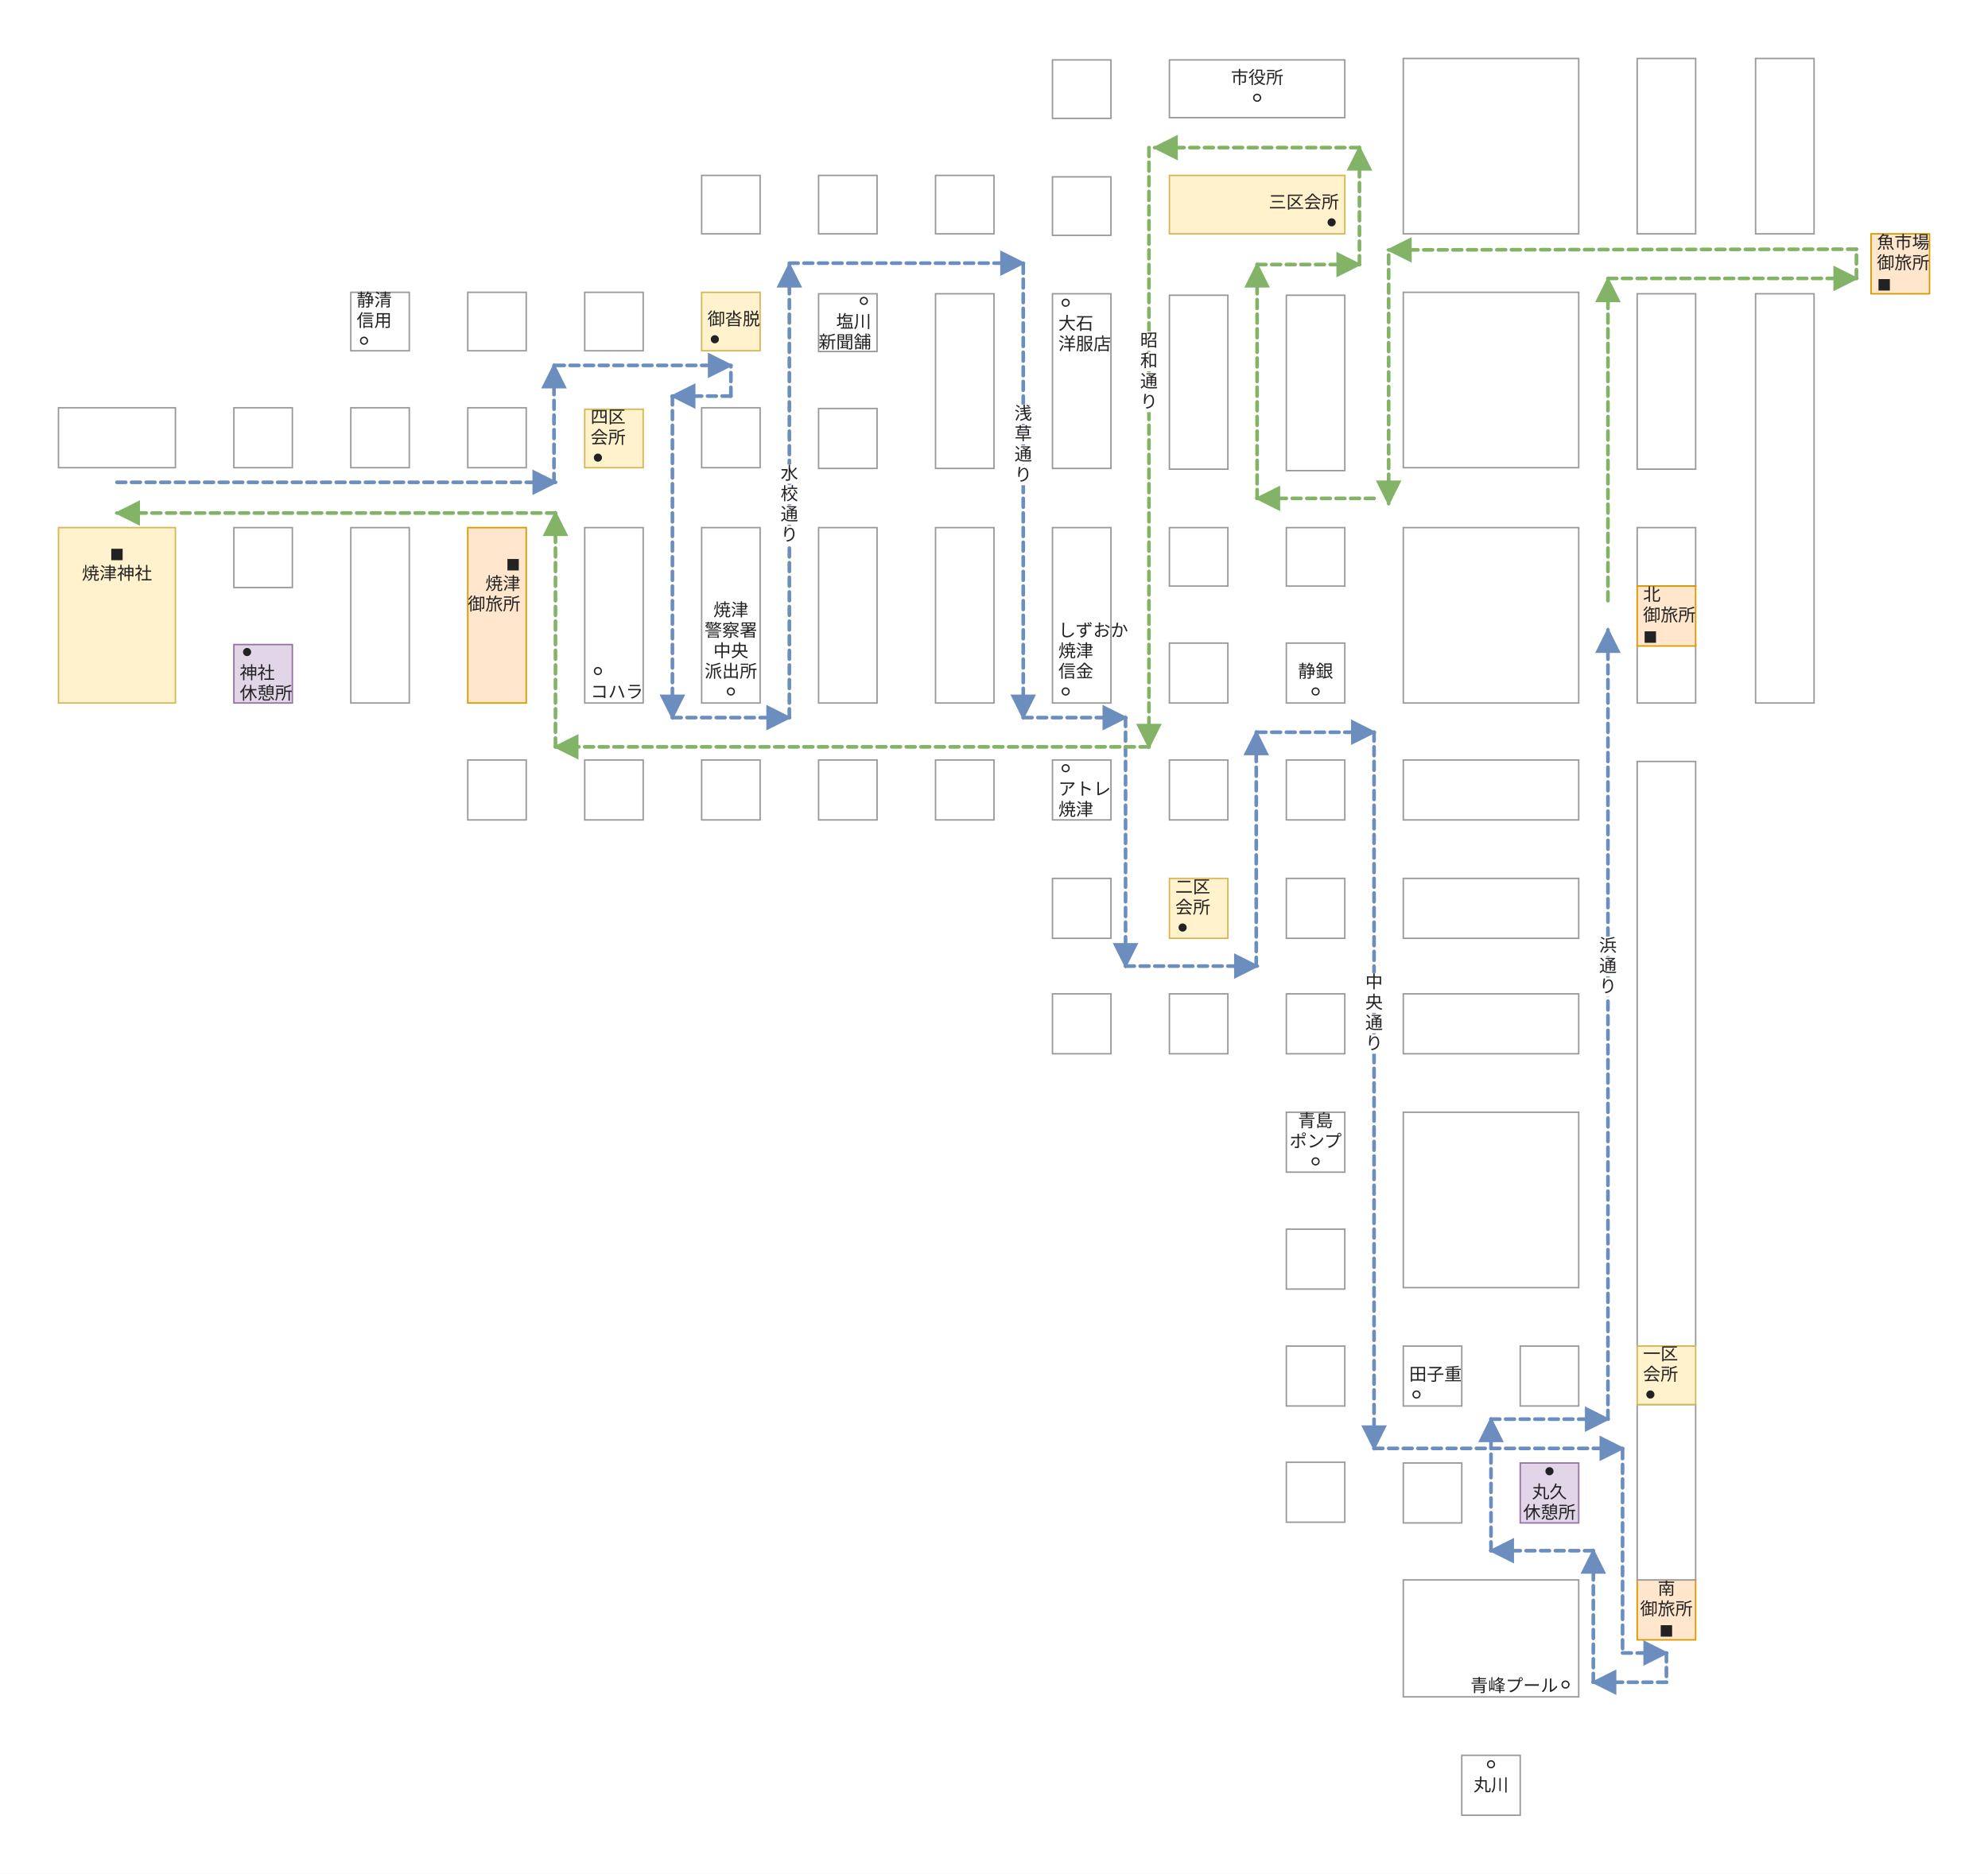
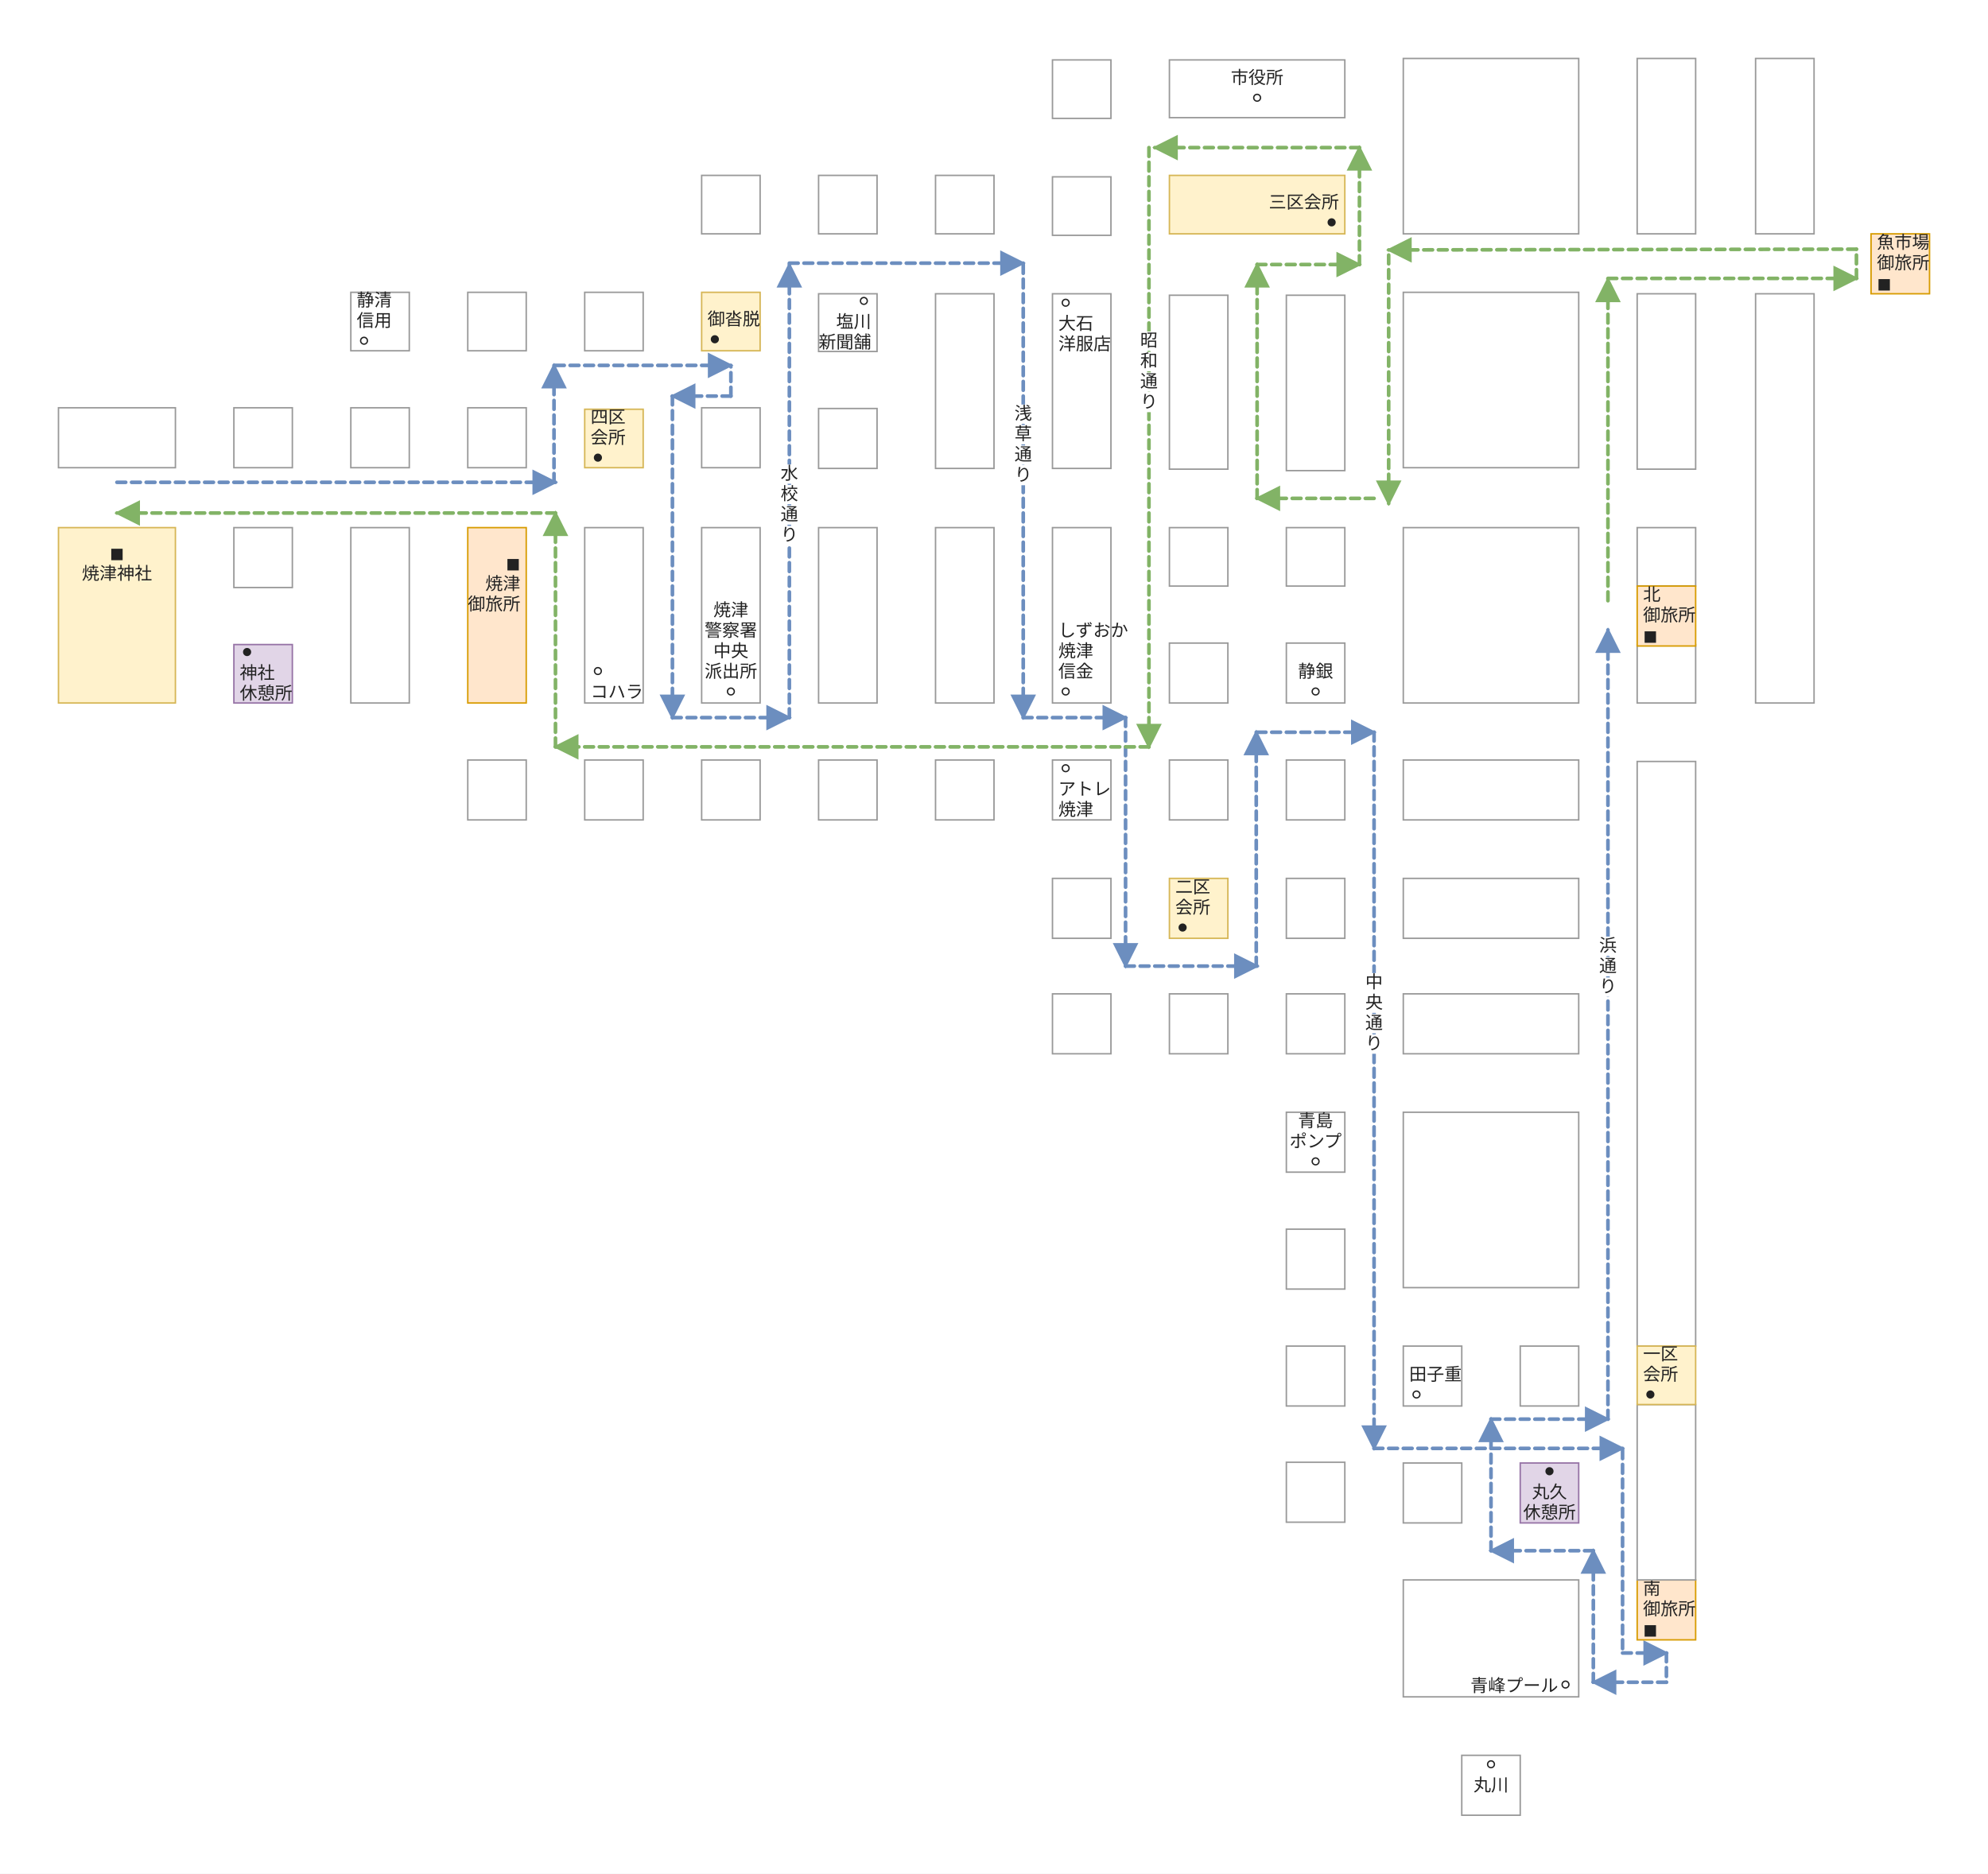
<svg xmlns="http://www.w3.org/2000/svg" viewBox="40.0 -121.0 1360.0 1282.0" width="1360" height="1282" font-family="sans-serif">
  <rect x="40.0" y="-121.0" width="1360.0" height="1282.0" fill="#ffffff" />
  <defs>
    <marker id="arrow-blue" viewBox="0 0 10 10" refX="9" refY="5" markerWidth="7" markerHeight="7" orient="auto-start-reverse">
      <path d="M0,0 L10,5 L0,10 z" fill="#6c8ebf" />
    </marker>
    <marker id="arrow-green" viewBox="0 0 10 10" refX="9" refY="5" markerWidth="7" markerHeight="7" orient="auto-start-reverse">
      <path d="M0,0 L10,5 L0,10 z" fill="#82b366" />
    </marker>
  </defs>
  <path d="M 120.0,209.0 L 420.0,209.0" fill="none" stroke="#6c8ebf" stroke-width="2.5" stroke-dasharray="6,4" marker-end="url(#arrow-blue)" stroke-linecap="round" stroke-linejoin="round" />
  <path d="M 419.0,209.0 L 419.0,129.0" fill="none" stroke="#6c8ebf" stroke-width="2.5" stroke-dasharray="6,4" marker-end="url(#arrow-blue)" stroke-linecap="round" stroke-linejoin="round" />
  <path d="M 420.0,129.0 L 540.0,129.0" fill="none" stroke="#6c8ebf" stroke-width="2.5" stroke-dasharray="6,4" marker-end="url(#arrow-blue)" stroke-linecap="round" stroke-linejoin="round" />
  <path d="M 500.0,150.0 L 500.0,370.0" fill="none" stroke="#6c8ebf" stroke-width="2.5" stroke-dasharray="6,4" marker-end="url(#arrow-blue)" stroke-linecap="round" stroke-linejoin="round" />
  <path d="M 500.0,370 L 580.0,370" fill="none" stroke="#6c8ebf" stroke-width="2.5" stroke-dasharray="6,4" marker-end="url(#arrow-blue)" stroke-linecap="round" stroke-linejoin="round" />
  <path d="M 580.0,370.0 L 580.0,60.0" fill="none" stroke="#6c8ebf" stroke-width="2.5" stroke-dasharray="6,4" marker-end="url(#arrow-blue)" stroke-linecap="round" stroke-linejoin="round" />
  <path d="M 580.0,59.05 L 740.0,59.05" fill="none" stroke="#6c8ebf" stroke-width="2.5" stroke-dasharray="6,4" marker-end="url(#arrow-blue)" stroke-linecap="round" stroke-linejoin="round" />
  <path d="M 740.0,60.0 L 740.0,370.0" fill="none" stroke="#6c8ebf" stroke-width="2.5" stroke-dasharray="6,4" marker-end="url(#arrow-blue)" stroke-linecap="round" stroke-linejoin="round" />
  <path d="M 740.0,370.0 L 810.0,370.0" fill="none" stroke="#6c8ebf" stroke-width="2.5" stroke-dasharray="6,4" marker-end="url(#arrow-blue)" stroke-linecap="round" stroke-linejoin="round" />
  <path d="M 810.0,370.0 L 810.0,540.0" fill="none" stroke="#6c8ebf" stroke-width="2.5" stroke-dasharray="6,4" marker-end="url(#arrow-blue)" stroke-linecap="round" stroke-linejoin="round" />
  <path d="M 810.0,540.0 L 900.0,540.0" fill="none" stroke="#6c8ebf" stroke-width="2.5" stroke-dasharray="6,4" marker-end="url(#arrow-blue)" stroke-linecap="round" stroke-linejoin="round" />
  <path d="M 899.41,540.0 L 899.41,380.0" fill="none" stroke="#6c8ebf" stroke-width="2.5" stroke-dasharray="6,4" marker-end="url(#arrow-blue)" stroke-linecap="round" stroke-linejoin="round" />
  <path d="M 540.0,150.0 L 500.0,150.0" fill="none" stroke="#6c8ebf" stroke-width="2.5" stroke-dasharray="6,4" marker-end="url(#arrow-blue)" stroke-linecap="round" stroke-linejoin="round" />
  <path d="M 540.0,150.0 L 540.0,130.0" fill="none" stroke="#6c8ebf" stroke-width="2.5" stroke-dasharray="6,4" stroke-linecap="round" stroke-linejoin="round" />
  <path d="M 900.0,380.0 L 980.0,380.0" fill="none" stroke="#6c8ebf" stroke-width="2.5" stroke-dasharray="6,4" marker-end="url(#arrow-blue)" stroke-linecap="round" stroke-linejoin="round" />
  <path d="M 980.0,380.0 L 980.0,870.0" fill="none" stroke="#6c8ebf" stroke-width="2.5" stroke-dasharray="6,4" marker-end="url(#arrow-blue)" stroke-linecap="round" stroke-linejoin="round" />
  <path d="M 980.0,870.0 L 1150.0,870.0" fill="none" stroke="#6c8ebf" stroke-width="2.5" stroke-dasharray="6,4" marker-end="url(#arrow-blue)" stroke-linecap="round" stroke-linejoin="round" />
  <path d="M 1150.0,871.0 L 1150.0,1010.0" fill="none" stroke="#6c8ebf" stroke-width="2.5" stroke-dasharray="6,4" stroke-linecap="round" stroke-linejoin="round" />
  <path d="M 1150.0,1010.0 L 1180.0,1010.0" fill="none" stroke="#6c8ebf" stroke-width="2.5" stroke-dasharray="6,4" marker-end="url(#arrow-blue)" stroke-linecap="round" stroke-linejoin="round" />
  <path d="M 1180.0,1010.0 L 1180.0,1030.0" fill="none" stroke="#6c8ebf" stroke-width="2.5" stroke-dasharray="6,4" stroke-linecap="round" stroke-linejoin="round" />
  <path d="M 1180.0,1030.0 L 1130.0,1030.0" fill="none" stroke="#6c8ebf" stroke-width="2.5" stroke-dasharray="6,4" marker-end="url(#arrow-blue)" stroke-linecap="round" stroke-linejoin="round" />
  <path d="M 1130.0,1030.0 L 1130.0,940.0" fill="none" stroke="#6c8ebf" stroke-width="2.5" stroke-dasharray="6,4" marker-end="url(#arrow-blue)" stroke-linecap="round" stroke-linejoin="round" />
  <path d="M 1130.0,940.0 L 1060.0,940.0" fill="none" stroke="#6c8ebf" stroke-width="2.5" stroke-dasharray="6,4" marker-end="url(#arrow-blue)" stroke-linecap="round" stroke-linejoin="round" />
  <path d="M 1060.0,940.0 L 1060.0,850.0" fill="none" stroke="#6c8ebf" stroke-width="2.5" stroke-dasharray="6,4" marker-end="url(#arrow-blue)" stroke-linecap="round" stroke-linejoin="round" />
  <path d="M 1060.0,850.0 L 1140.0,850.0" fill="none" stroke="#6c8ebf" stroke-width="2.5" stroke-dasharray="6,4" marker-end="url(#arrow-blue)" stroke-linecap="round" stroke-linejoin="round" />
  <path d="M 1140.0,850.0 L 1140.0,310.0" fill="none" stroke="#6c8ebf" stroke-width="2.5" stroke-dasharray="6,4" marker-end="url(#arrow-blue)" stroke-linecap="round" stroke-linejoin="round" />
  <path d="M 1140.0,290.0 L 1140.0,70.0" fill="none" stroke="#82b366" stroke-width="2.5" stroke-dasharray="6,4" marker-end="url(#arrow-green)" stroke-linecap="round" stroke-linejoin="round" />
  <path d="M 1140.0,69.5 L 1310.0,69.5" fill="none" stroke="#82b366" stroke-width="2.5" stroke-dasharray="6,4" marker-end="url(#arrow-green)" stroke-linecap="round" stroke-linejoin="round" />
  <path d="M 1310.0,69.5 L 1310.0,49.5" fill="none" stroke="#82b366" stroke-width="2.5" stroke-dasharray="6,4" stroke-linecap="round" stroke-linejoin="round" />
  <path d="M 1310.0,49.5 L 990.0,50.0" fill="none" stroke="#82b366" stroke-width="2.5" stroke-dasharray="6,4" marker-end="url(#arrow-green)" stroke-linecap="round" stroke-linejoin="round" />
  <path d="M 990.0,53.5 L 990.0,223.5" fill="none" stroke="#82b366" stroke-width="2.5" stroke-dasharray="6,4" marker-end="url(#arrow-green)" stroke-linecap="round" stroke-linejoin="round" />
  <path d="M 980.0,220.0 L 900.0,220.0" fill="none" stroke="#82b366" stroke-width="2.5" stroke-dasharray="6,4" marker-end="url(#arrow-green)" stroke-linecap="round" stroke-linejoin="round" />
  <path d="M 900.0,220.0 L 900.0,60.0" fill="none" stroke="#82b366" stroke-width="2.5" stroke-dasharray="6,4" marker-end="url(#arrow-green)" stroke-linecap="round" stroke-linejoin="round" />
  <path d="M 900.0,60.0 L 970.0,60.0" fill="none" stroke="#82b366" stroke-width="2.5" stroke-dasharray="6,4" marker-end="url(#arrow-green)" stroke-linecap="round" stroke-linejoin="round" />
  <path d="M 970.0,60.0 L 970.0,-20.0" fill="none" stroke="#82b366" stroke-width="2.5" stroke-dasharray="6,4" marker-end="url(#arrow-green)" stroke-linecap="round" stroke-linejoin="round" />
  <path d="M 970.0,-20.0 L 830.0,-20.0" fill="none" stroke="#82b366" stroke-width="2.5" stroke-dasharray="6,4" marker-end="url(#arrow-green)" stroke-linecap="round" stroke-linejoin="round" />
  <path d="M 826.0,-20.0 L 826.0,390.0" fill="none" stroke="#82b366" stroke-width="2.5" stroke-dasharray="6,4" marker-end="url(#arrow-green)" stroke-linecap="round" stroke-linejoin="round" />
  <path d="M 826.0,390.0 L 420.0,390.0" fill="none" stroke="#82b366" stroke-width="2.5" stroke-dasharray="6,4" marker-end="url(#arrow-green)" stroke-linecap="round" stroke-linejoin="round" />
  <path d="M 420.0,390.0 L 420.0,230.0" fill="none" stroke="#82b366" stroke-width="2.5" stroke-dasharray="6,4" marker-end="url(#arrow-green)" stroke-linecap="round" stroke-linejoin="round" />
  <path d="M 420.0,230.0 L 120.0,230.0" fill="none" stroke="#82b366" stroke-width="2.5" stroke-dasharray="6,4" marker-end="url(#arrow-green)" stroke-linecap="round" stroke-linejoin="round" />
  <rect x="80.0" y="240.0" width="80.0" height="120.0" fill="#fff2cc" stroke="#d6b656" stroke-width="1" />
  <text x="120.0" y="261.5" font-size="12" text-anchor="middle" fill="#222222">◼️</text>
  <text x="120.0" y="275.5" font-size="12" text-anchor="middle" fill="#222222">焼津神社</text>
  <rect x="200.0" y="240.0" width="40.0" height="41.0" fill="#ffffff" stroke="#999999" stroke-width="1" />
  <rect x="200.0" y="320.0" width="40.0" height="40.0" fill="#e1d5e7" stroke="#9673a6" stroke-width="1" />
  <text x="204.0" y="329.5" font-size="12" text-anchor="start" fill="#222222">⚫︎</text>
  <text x="204.0" y="343.5" font-size="12" text-anchor="start" fill="#222222">神社</text>
  <text x="204.0" y="357.5" font-size="12" text-anchor="start" fill="#222222">休憩所</text>
  <rect x="280.0" y="240.0" width="40.0" height="120.0" fill="#ffffff" stroke="#999999" stroke-width="1" />
  <rect x="360.0" y="240.0" width="40.0" height="120.0" fill="#ffe6cc" stroke="#d79b00" stroke-width="1" />
  <text x="396.0" y="268.5" font-size="12" text-anchor="end" fill="#222222">◼️</text>
  <text x="396.0" y="282.5" font-size="12" text-anchor="end" fill="#222222">焼津</text>
  <text x="396.0" y="296.5" font-size="12" text-anchor="end" fill="#222222">御旅所</text>
  <rect x="440.0" y="159.0" width="40.0" height="40.0" fill="#fff2cc" stroke="#d6b656" stroke-width="1" />
  <text x="444.0" y="168.5" font-size="12" text-anchor="start" fill="#222222">四区</text>
  <text x="444.0" y="182.5" font-size="12" text-anchor="start" fill="#222222">会所</text>
  <text x="444.0" y="196.5" font-size="12" text-anchor="start" fill="#222222">⚫︎</text>
  <rect x="520.0" y="79.0" width="40.0" height="40.0" fill="#fff2cc" stroke="#d6b656" stroke-width="1" />
  <text x="524.0" y="101.5" font-size="12" text-anchor="start" fill="#222222">御沓脱</text>
  <text x="524.0" y="115.5" font-size="12" text-anchor="start" fill="#222222">⚫︎</text>
  <rect x="440.0" y="240.0" width="40.0" height="120.0" fill="#ffffff" stroke="#999999" stroke-width="1" />
  <text x="444.0" y="342.5" font-size="12" text-anchor="start" fill="#222222">⚪︎</text>
  <text x="444.0" y="356.5" font-size="12" text-anchor="start" fill="#222222">コハラ</text>
  <rect x="520.0" y="158.0" width="40.0" height="41.0" fill="#ffffff" stroke="#999999" stroke-width="1" />
  <rect x="520.0" y="240.0" width="40.0" height="120.0" fill="#ffffff" stroke="#999999" stroke-width="1" />
  <text x="540.0" y="300.5" font-size="12" text-anchor="middle" fill="#222222">焼津</text>
  <text x="540.0" y="314.5" font-size="12" text-anchor="middle" fill="#222222">警察署</text>
  <text x="540.0" y="328.5" font-size="12" text-anchor="middle" fill="#222222">中央</text>
  <text x="540.0" y="342.5" font-size="12" text-anchor="middle" fill="#222222">派出所</text>
  <text x="540.0" y="356.5" font-size="12" text-anchor="middle" fill="#222222">⚪︎</text>
  <rect x="600.0" y="240.0" width="40.0" height="120.0" fill="#ffffff" stroke="#999999" stroke-width="1" />
  <rect x="572.3" y="196.794" width="15.4" height="13.2" fill="#ffffff" />
  <text x="580.0" y="206.994" font-size="12" text-anchor="middle" fill="#222222">水</text>
  <rect x="572.3" y="210.794" width="15.4" height="13.2" fill="#ffffff" />
  <text x="580.0" y="220.994" font-size="12" text-anchor="middle" fill="#222222">校</text>
  <rect x="572.3" y="224.794" width="15.4" height="13.2" fill="#ffffff" />
  <text x="580.0" y="234.994" font-size="12" text-anchor="middle" fill="#222222">通</text>
  <rect x="572.3" y="238.794" width="15.4" height="13.2" fill="#ffffff" />
  <text x="580.0" y="248.994" font-size="12" text-anchor="middle" fill="#222222">り</text>
  <rect x="600.0" y="80.0" width="40.0" height="39.5" fill="#ffffff" stroke="#999999" stroke-width="1" />
  <text x="636.0" y="89.25" font-size="12" text-anchor="end" fill="#222222">⚪︎</text>
  <text x="636.0" y="103.25" font-size="12" text-anchor="end" fill="#222222">塩川</text>
  <text x="636.0" y="117.25" font-size="12" text-anchor="end" fill="#222222">新聞舗</text>
  <rect x="680.0" y="80.0" width="40.0" height="119.5" fill="#ffffff" stroke="#999999" stroke-width="1" />
  <rect x="732.3" y="155.797" width="15.4" height="13.2" fill="#ffffff" />
  <text x="740.0" y="165.996" font-size="12" text-anchor="middle" fill="#222222">浅</text>
  <rect x="732.3" y="169.797" width="15.4" height="13.2" fill="#ffffff" />
  <text x="740.0" y="179.996" font-size="12" text-anchor="middle" fill="#222222">草</text>
  <rect x="732.3" y="183.797" width="15.4" height="13.2" fill="#ffffff" />
  <text x="740.0" y="193.996" font-size="12" text-anchor="middle" fill="#222222">通</text>
  <rect x="732.3" y="197.797" width="15.4" height="13.2" fill="#ffffff" />
  <text x="740.0" y="207.996" font-size="12" text-anchor="middle" fill="#222222">り</text>
  <rect x="760.0" y="80.0" width="40.0" height="119.5" fill="#ffffff" stroke="#999999" stroke-width="1" />
  <text x="764.0" y="90.5" font-size="12" text-anchor="start" fill="#222222">⚪︎</text>
  <text x="764.0" y="104.5" font-size="12" text-anchor="start" fill="#222222">大石</text>
  <text x="764.0" y="118.5" font-size="12" text-anchor="start" fill="#222222">洋服店</text>
  <rect x="600.0" y="158.5" width="40.0" height="41.0" fill="#ffffff" stroke="#999999" stroke-width="1" />
  <rect x="760.0" y="240.0" width="40.0" height="120.0" fill="#ffffff" stroke="#999999" stroke-width="1" />
  <text x="764.0" y="314.5" font-size="12" text-anchor="start" fill="#222222">しずおか</text>
  <text x="764.0" y="328.5" font-size="12" text-anchor="start" fill="#222222">焼津</text>
  <text x="764.0" y="342.5" font-size="12" text-anchor="start" fill="#222222">信金</text>
  <text x="764.0" y="356.5" font-size="12" text-anchor="start" fill="#222222">⚪︎</text>
  <rect x="840.0" y="240.0" width="40.0" height="40.0" fill="#ffffff" stroke="#999999" stroke-width="1" />
  <rect x="840.0" y="319.0" width="40.0" height="41.0" fill="#ffffff" stroke="#999999" stroke-width="1" />
  <rect x="760.0" y="399.0" width="40.0" height="41.0" fill="#ffffff" stroke="#999999" stroke-width="1" />
  <text x="764.0" y="409.0" font-size="12" text-anchor="start" fill="#222222">⚪︎</text>
  <text x="764.0" y="423.0" font-size="12" text-anchor="start" fill="#222222">アトレ</text>
  <text x="764.0" y="437.0" font-size="12" text-anchor="start" fill="#222222">焼津</text>
  <rect x="680.0" y="240.0" width="40.0" height="120.0" fill="#ffffff" stroke="#999999" stroke-width="1" />
  <rect x="840.0" y="399.0" width="40.0" height="41.0" fill="#ffffff" stroke="#999999" stroke-width="1" />
  <rect x="840.0" y="480.0" width="40.0" height="41.0" fill="#fff2cc" stroke="#d6b656" stroke-width="1" />
  <text x="844.0" y="490.0" font-size="12" text-anchor="start" fill="#222222">二区</text>
  <text x="844.0" y="504.0" font-size="12" text-anchor="start" fill="#222222">会所</text>
  <text x="844.0" y="518.0" font-size="12" text-anchor="start" fill="#222222">⚫︎</text>
  <rect x="920.0" y="399.0" width="40.0" height="41.0" fill="#ffffff" stroke="#999999" stroke-width="1" />
  <rect x="920.0" y="480.0" width="40.0" height="41.0" fill="#ffffff" stroke="#999999" stroke-width="1" />
  <rect x="1000.0" y="399.0" width="120.0" height="41.0" fill="#ffffff" stroke="#999999" stroke-width="1" />
  <rect x="1000.0" y="480.0" width="120.0" height="41.0" fill="#ffffff" stroke="#999999" stroke-width="1" />
  <rect x="972.3" y="544.792" width="15.4" height="13.2" fill="#ffffff" />
  <text x="980.0" y="554.992" font-size="12" text-anchor="middle" fill="#222222">中</text>
  <rect x="972.3" y="558.792" width="15.4" height="13.2" fill="#ffffff" />
  <text x="980.0" y="568.992" font-size="12" text-anchor="middle" fill="#222222">央</text>
  <rect x="972.3" y="572.792" width="15.4" height="13.2" fill="#ffffff" />
  <text x="980.0" y="582.992" font-size="12" text-anchor="middle" fill="#222222">通</text>
  <rect x="972.3" y="586.792" width="15.4" height="13.2" fill="#ffffff" />
  <text x="980.0" y="596.992" font-size="12" text-anchor="middle" fill="#222222">り</text>
  <rect x="1000.0" y="559.0" width="120.0" height="41.0" fill="#ffffff" stroke="#999999" stroke-width="1" />
  <rect x="920.0" y="640.0" width="40.0" height="41.0" fill="#ffffff" stroke="#999999" stroke-width="1" />
  <text x="940.0" y="650.0" font-size="12" text-anchor="middle" fill="#222222">青島</text>
  <text x="940.0" y="664.0" font-size="12" text-anchor="middle" fill="#222222">ポンプ</text>
  <text x="940.0" y="678.0" font-size="12" text-anchor="middle" fill="#222222">⚪︎</text>
  <rect x="920.0" y="559.0" width="40.0" height="41.0" fill="#ffffff" stroke="#999999" stroke-width="1" />
  <rect x="920.0" y="720.0" width="40.0" height="41.0" fill="#ffffff" stroke="#999999" stroke-width="1" />
  <rect x="920.0" y="800.0" width="40.0" height="41.0" fill="#ffffff" stroke="#999999" stroke-width="1" />
  <rect x="1000.0" y="800.0" width="40.0" height="41.0" fill="#ffffff" stroke="#999999" stroke-width="1" />
  <text x="1004.0" y="823.5" font-size="12" text-anchor="start" fill="#222222">田子重</text>
  <text x="1004.0" y="837.5" font-size="12" text-anchor="start" fill="#222222">⚪︎</text>
  <rect x="1000.0" y="640.0" width="120.0" height="120.0" fill="#ffffff" stroke="#999999" stroke-width="1" />
  <rect x="1000.0" y="880.0" width="40.0" height="41.0" fill="#ffffff" stroke="#999999" stroke-width="1" />
  <rect x="1080.0" y="880.0" width="40.0" height="41.0" fill="#e1d5e7" stroke="#9673a6" stroke-width="1" />
  <text x="1100.0" y="890.0" font-size="12" text-anchor="middle" fill="#222222">⚫︎</text>
  <text x="1100.0" y="904.0" font-size="12" text-anchor="middle" fill="#222222">丸久</text>
  <text x="1100.0" y="918.0" font-size="12" text-anchor="middle" fill="#222222">休憩所</text>
  <rect x="1080.0" y="800.0" width="40.0" height="41.0" fill="#ffffff" stroke="#999999" stroke-width="1" />
  <rect x="1000.0" y="960.0" width="120.0" height="80.0" fill="#ffffff" stroke="#999999" stroke-width="1" />
  <text x="1116.0" y="1036.5" font-size="12" text-anchor="end" fill="#222222">青峰プール⚪︎</text>
  <rect x="1160.0" y="960.0" width="40.0" height="41.0" fill="#ffe6cc" stroke="#d79b00" stroke-width="1" />
-   <text x="1180.0" y="970.0" font-size="12" text-anchor="middle" fill="#222222">南</text>
-   <text x="1180.0" y="984.0" font-size="12" text-anchor="middle" fill="#222222">御旅所</text>
-   <text x="1180.0" y="998.0" font-size="12" text-anchor="middle" fill="#222222">◼️</text>
+   <text x="1164.0" y="970.0" font-size="12" text-anchor="start" fill="#222222">南</text>
+   <text x="1164.0" y="984.0" font-size="12" text-anchor="start" fill="#222222">御旅所</text>
+   <text x="1164.0" y="998.0" font-size="12" text-anchor="start" fill="#222222">◼️</text>
  <rect x="1132.3" y="519.8" width="15.4" height="13.2" fill="#ffffff" />
  <text x="1140.0" y="530.0" font-size="12" text-anchor="middle" fill="#222222">浜</text>
  <rect x="1132.3" y="533.8" width="15.4" height="13.2" fill="#ffffff" />
  <text x="1140.0" y="544.0" font-size="12" text-anchor="middle" fill="#222222">通</text>
  <rect x="1132.3" y="547.8" width="15.4" height="13.2" fill="#ffffff" />
  <text x="1140.0" y="558.0" font-size="12" text-anchor="middle" fill="#222222">り</text>
  <rect x="1040.0" y="1080.0" width="40.0" height="41.0" fill="#ffffff" stroke="#999999" stroke-width="1" />
  <text x="1060.0" y="1090.5" font-size="12" text-anchor="middle" fill="#222222">⚪︎</text>
  <text x="1060.0" y="1104.5" font-size="12" text-anchor="middle" fill="#222222">丸川</text>
  <rect x="1160.0" y="240.0" width="40.0" height="40.0" fill="#ffffff" stroke="#999999" stroke-width="1" />
  <rect x="1160.0" y="320.0" width="40.0" height="40.0" fill="#ffffff" stroke="#999999" stroke-width="1" />
  <rect x="1160.0" y="280.0" width="40.0" height="41.0" fill="#ffe6cc" stroke="#d79b00" stroke-width="1" />
  <text x="1164.0" y="290.0" font-size="12" text-anchor="start" fill="#222222">北</text>
  <text x="1164.0" y="304.0" font-size="12" text-anchor="start" fill="#222222">御旅所</text>
  <text x="1164.0" y="318.0" font-size="12" text-anchor="start" fill="#222222">◼️</text>
  <rect x="1160.0" y="80.0" width="40.0" height="120.0" fill="#ffffff" stroke="#999999" stroke-width="1" />
  <rect x="1241.0" y="80.0" width="40.0" height="280.0" fill="#ffffff" stroke="#999999" stroke-width="1" />
  <rect x="1320.0" y="39.0" width="40.0" height="41.0" fill="#ffe6cc" stroke="#d79b00" stroke-width="1" />
  <text x="1324.0" y="49.0" font-size="12" text-anchor="start" fill="#222222">魚市場</text>
  <text x="1324.0" y="63.0" font-size="12" text-anchor="start" fill="#222222">御旅所</text>
  <text x="1324.0" y="77.0" font-size="12" text-anchor="start" fill="#222222">◼️</text>
  <rect x="920.0" y="81.0" width="40.0" height="120.0" fill="#ffffff" stroke="#999999" stroke-width="1" />
  <rect x="840.0" y="81.0" width="40.0" height="119.0" fill="#ffffff" stroke="#999999" stroke-width="1" />
  <rect x="818.3" y="105.804" width="15.4" height="13.2" fill="#ffffff" />
  <text x="826.0" y="116.004" font-size="12" text-anchor="middle" fill="#222222">昭</text>
  <rect x="818.3" y="119.804" width="15.4" height="13.2" fill="#ffffff" />
  <text x="826.0" y="130.004" font-size="12" text-anchor="middle" fill="#222222">和</text>
  <rect x="818.3" y="133.804" width="15.4" height="13.2" fill="#ffffff" />
  <text x="826.0" y="144.004" font-size="12" text-anchor="middle" fill="#222222">通</text>
  <rect x="818.3" y="147.804" width="15.4" height="13.2" fill="#ffffff" />
  <text x="826.0" y="158.004" font-size="12" text-anchor="middle" fill="#222222">り</text>
  <rect x="840.0" y="-1.0" width="120.0" height="40.0" fill="#fff2cc" stroke="#d6b656" stroke-width="1" />
  <text x="956.0" y="21.5" font-size="12" text-anchor="end" fill="#222222">三区会所</text>
  <text x="956.0" y="35.5" font-size="12" text-anchor="end" fill="#222222">⚫︎</text>
  <rect x="1000.0" y="240.0" width="120.0" height="120.0" fill="#ffffff" stroke="#999999" stroke-width="1" />
  <rect x="920.0" y="319.0" width="40.0" height="41.0" fill="#ffffff" stroke="#999999" stroke-width="1" />
  <text x="940.0" y="342.5" font-size="12" text-anchor="middle" fill="#222222">静銀</text>
  <text x="940.0" y="356.5" font-size="12" text-anchor="middle" fill="#222222">⚪︎</text>
  <rect x="920.0" y="240.0" width="40.0" height="40.0" fill="#ffffff" stroke="#999999" stroke-width="1" />
  <rect x="1160.0" y="840.0" width="40.0" height="120.0" fill="#ffffff" stroke="#999999" stroke-width="1" />
  <rect x="1160.0" y="400.0" width="40.0" height="400.0" fill="#ffffff" stroke="#999999" stroke-width="1" />
  <rect x="1160.0" y="800.0" width="40.0" height="40.0" fill="#fff2cc" stroke="#d6b656" stroke-width="1" />
  <text x="1164.0" y="809.5" font-size="12" text-anchor="start" fill="#222222">一区</text>
  <text x="1164.0" y="823.5" font-size="12" text-anchor="start" fill="#222222">会所</text>
  <text x="1164.0" y="837.5" font-size="12" text-anchor="start" fill="#222222">⚫︎</text>
  <rect x="1000.0" y="79.0" width="120.0" height="120.0" fill="#ffffff" stroke="#999999" stroke-width="1" />
  <rect x="840.0" y="559.0" width="40.0" height="41.0" fill="#ffffff" stroke="#999999" stroke-width="1" />
  <rect x="920.0" y="879.5" width="40.0" height="41.0" fill="#ffffff" stroke="#999999" stroke-width="1" />
  <rect x="680.0" y="399.0" width="40.0" height="41.0" fill="#ffffff" stroke="#999999" stroke-width="1" />
  <rect x="600.0" y="399.0" width="40.0" height="41.0" fill="#ffffff" stroke="#999999" stroke-width="1" />
  <rect x="520.0" y="399.0" width="40.0" height="41.0" fill="#ffffff" stroke="#999999" stroke-width="1" />
  <rect x="440.0" y="399.0" width="40.0" height="41.0" fill="#ffffff" stroke="#999999" stroke-width="1" />
  <rect x="360.0" y="399.0" width="40.0" height="41.0" fill="#ffffff" stroke="#999999" stroke-width="1" />
  <rect x="80.0" y="158.0" width="80.0" height="41.0" fill="#ffffff" stroke="#999999" stroke-width="1" />
  <rect x="200.0" y="158.0" width="40.0" height="41.0" fill="#ffffff" stroke="#999999" stroke-width="1" />
  <rect x="280.0" y="158.0" width="40.0" height="41.0" fill="#ffffff" stroke="#999999" stroke-width="1" />
  <rect x="360.0" y="158.0" width="40.0" height="41.0" fill="#ffffff" stroke="#999999" stroke-width="1" />
  <rect x="1241.0" y="-81.0" width="40.0" height="120.0" fill="#ffffff" stroke="#999999" stroke-width="1" />
  <rect x="1160.0" y="-81.0" width="40.0" height="120.0" fill="#ffffff" stroke="#999999" stroke-width="1" />
  <rect x="1000.0" y="-81.0" width="120.0" height="120.0" fill="#ffffff" stroke="#999999" stroke-width="1" />
  <rect x="840.0" y="-80.0" width="120.0" height="39.5" fill="#ffffff" stroke="#999999" stroke-width="1" />
  <text x="900.0" y="-63.75" font-size="12" text-anchor="middle" fill="#222222">市役所</text>
  <text x="900.0" y="-49.75" font-size="12" text-anchor="middle" fill="#222222">⚪︎</text>
  <rect x="760.0" y="0.0" width="40.0" height="40.0" fill="#ffffff" stroke="#999999" stroke-width="1" />
  <rect x="760.0" y="480.0" width="40.0" height="41.0" fill="#ffffff" stroke="#999999" stroke-width="1" />
  <rect x="760.0" y="559.0" width="40.0" height="41.0" fill="#ffffff" stroke="#999999" stroke-width="1" />
  <rect x="680.0" y="-1.0" width="40.0" height="40.0" fill="#ffffff" stroke="#999999" stroke-width="1" />
  <rect x="600.0" y="-1.0" width="40.0" height="40.0" fill="#ffffff" stroke="#999999" stroke-width="1" />
  <rect x="760.0" y="-80.0" width="40.0" height="40.0" fill="#ffffff" stroke="#999999" stroke-width="1" />
  <rect x="520.0" y="-1.0" width="40.0" height="40.0" fill="#ffffff" stroke="#999999" stroke-width="1" />
  <rect x="440.0" y="79.0" width="40.0" height="40.0" fill="#ffffff" stroke="#999999" stroke-width="1" />
  <rect x="360.0" y="79.0" width="40.0" height="40.0" fill="#ffffff" stroke="#999999" stroke-width="1" />
  <rect x="280.0" y="79.0" width="40.0" height="40.0" fill="#ffffff" stroke="#999999" stroke-width="1" />
  <text x="284.0" y="88.5" font-size="12" text-anchor="start" fill="#222222">静清</text>
  <text x="284.0" y="102.5" font-size="12" text-anchor="start" fill="#222222">信用</text>
  <text x="284.0" y="116.5" font-size="12" text-anchor="start" fill="#222222">⚪︎</text>
</svg>
